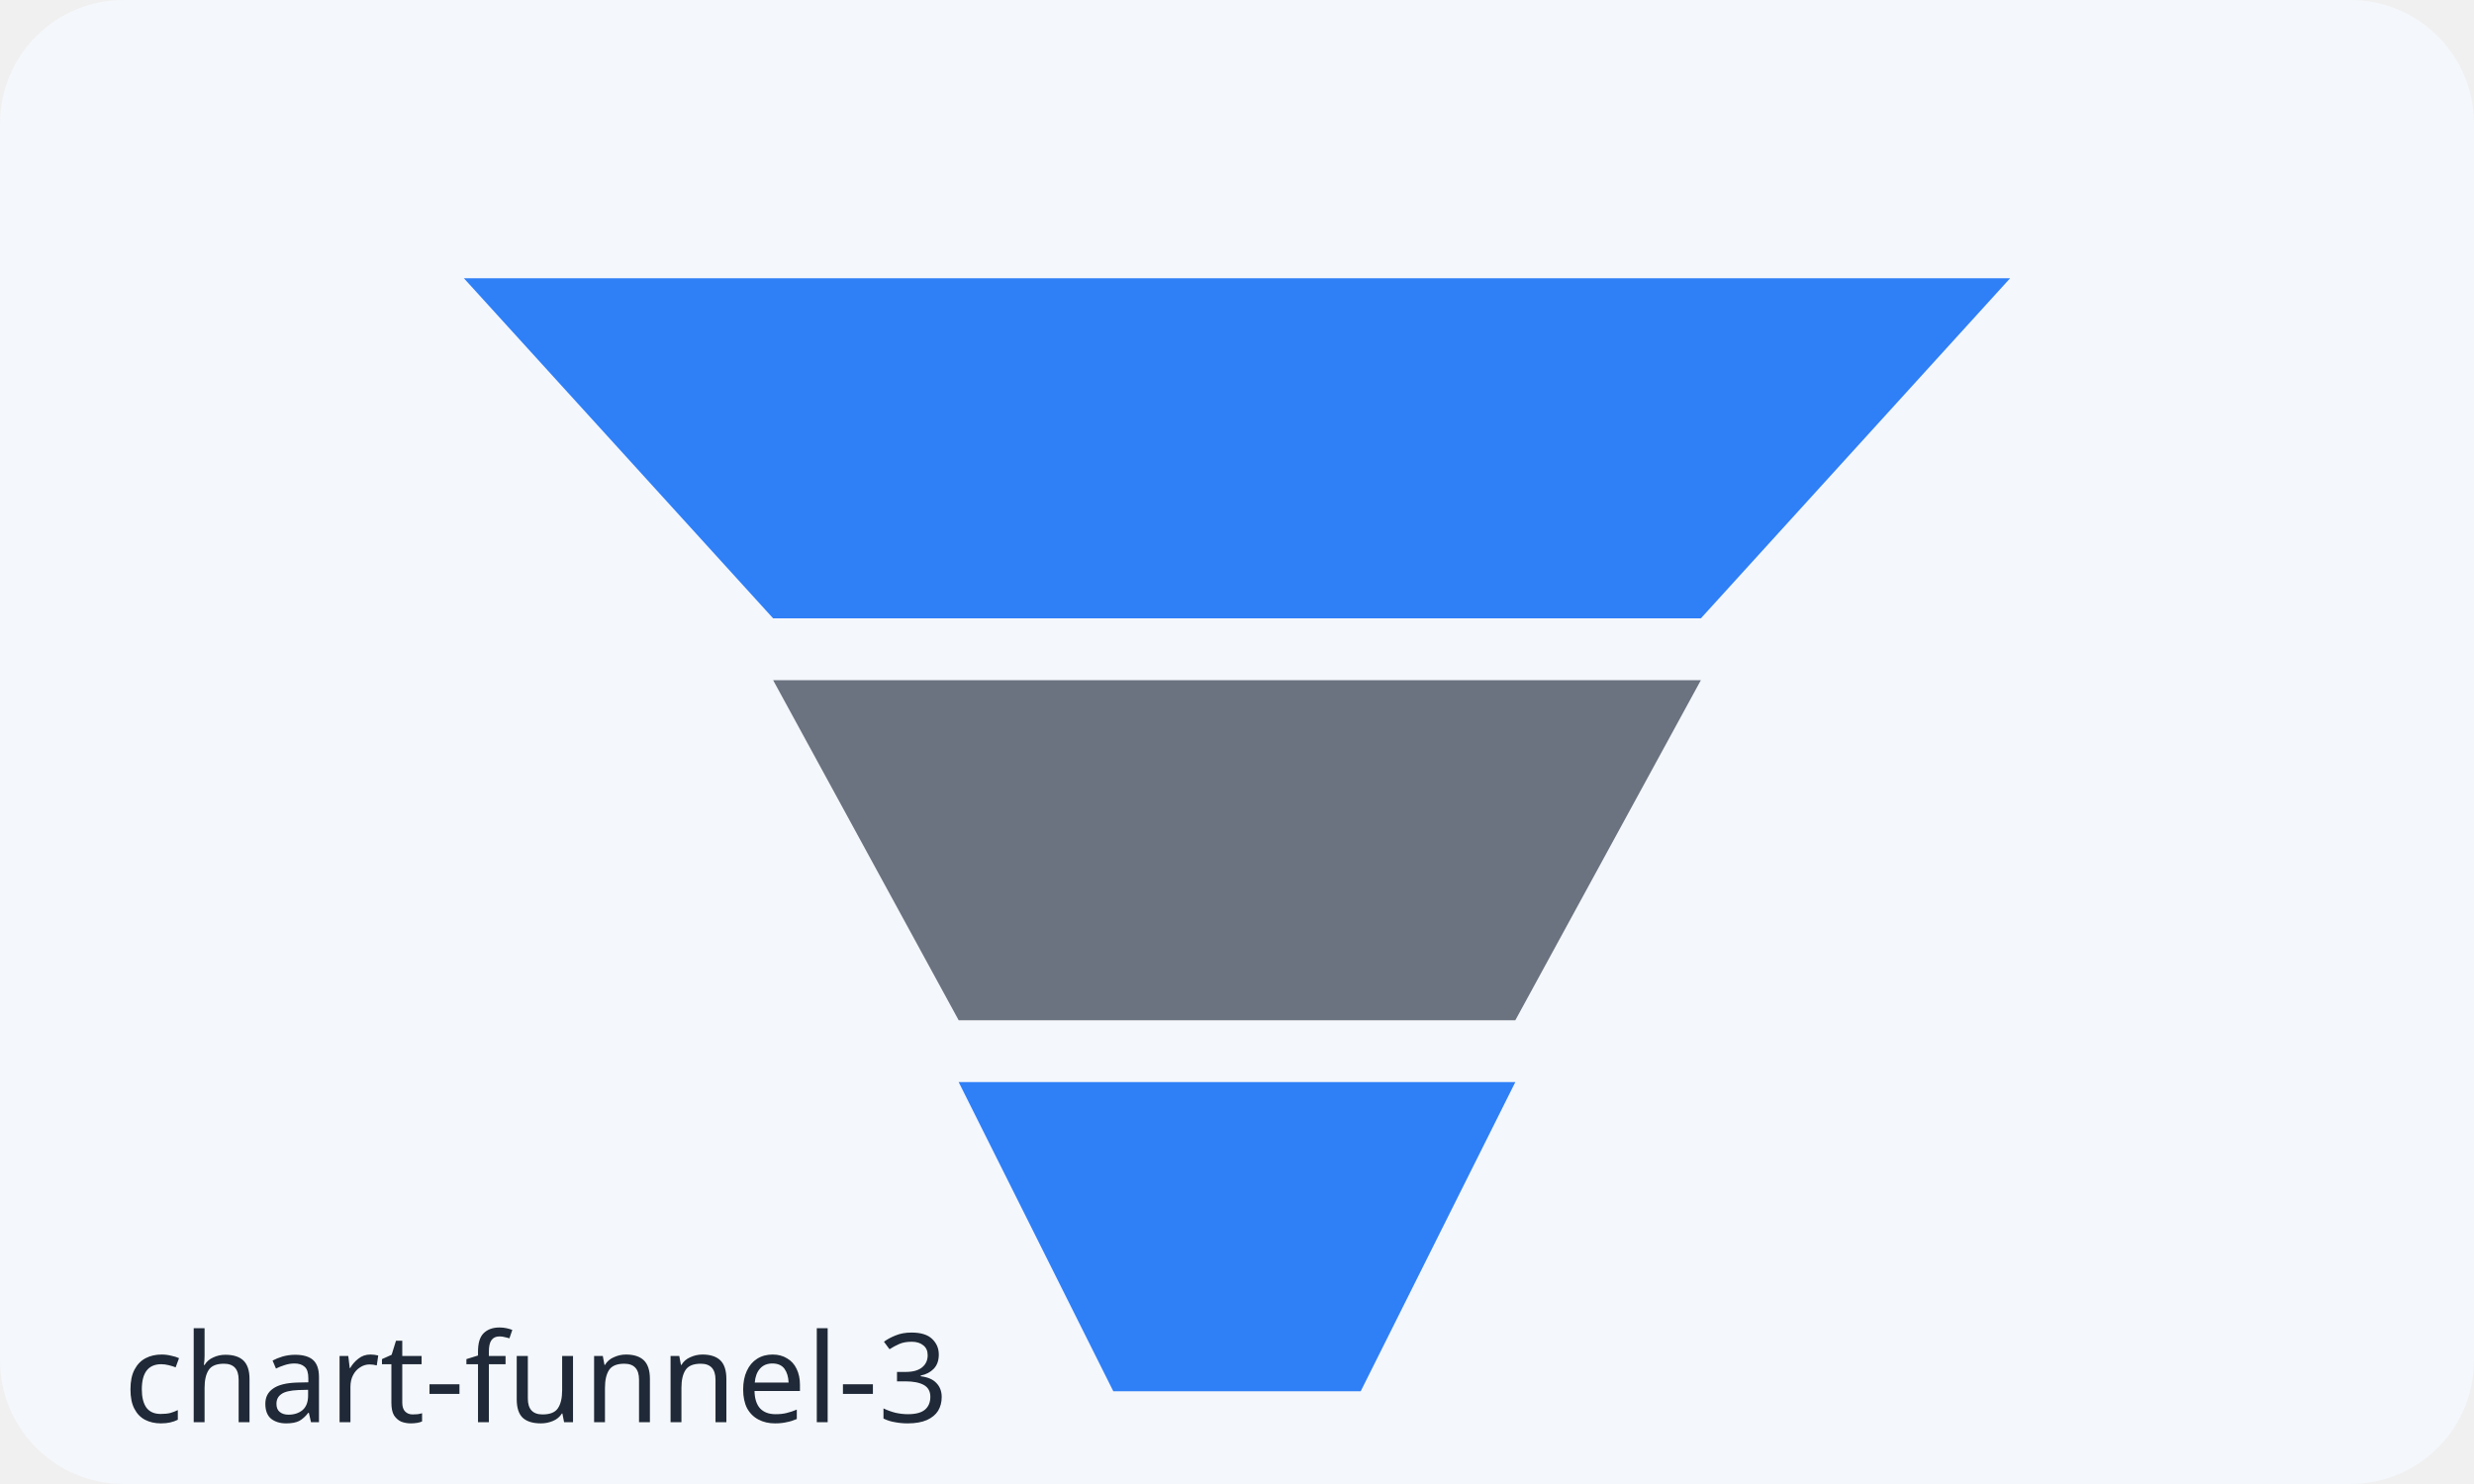
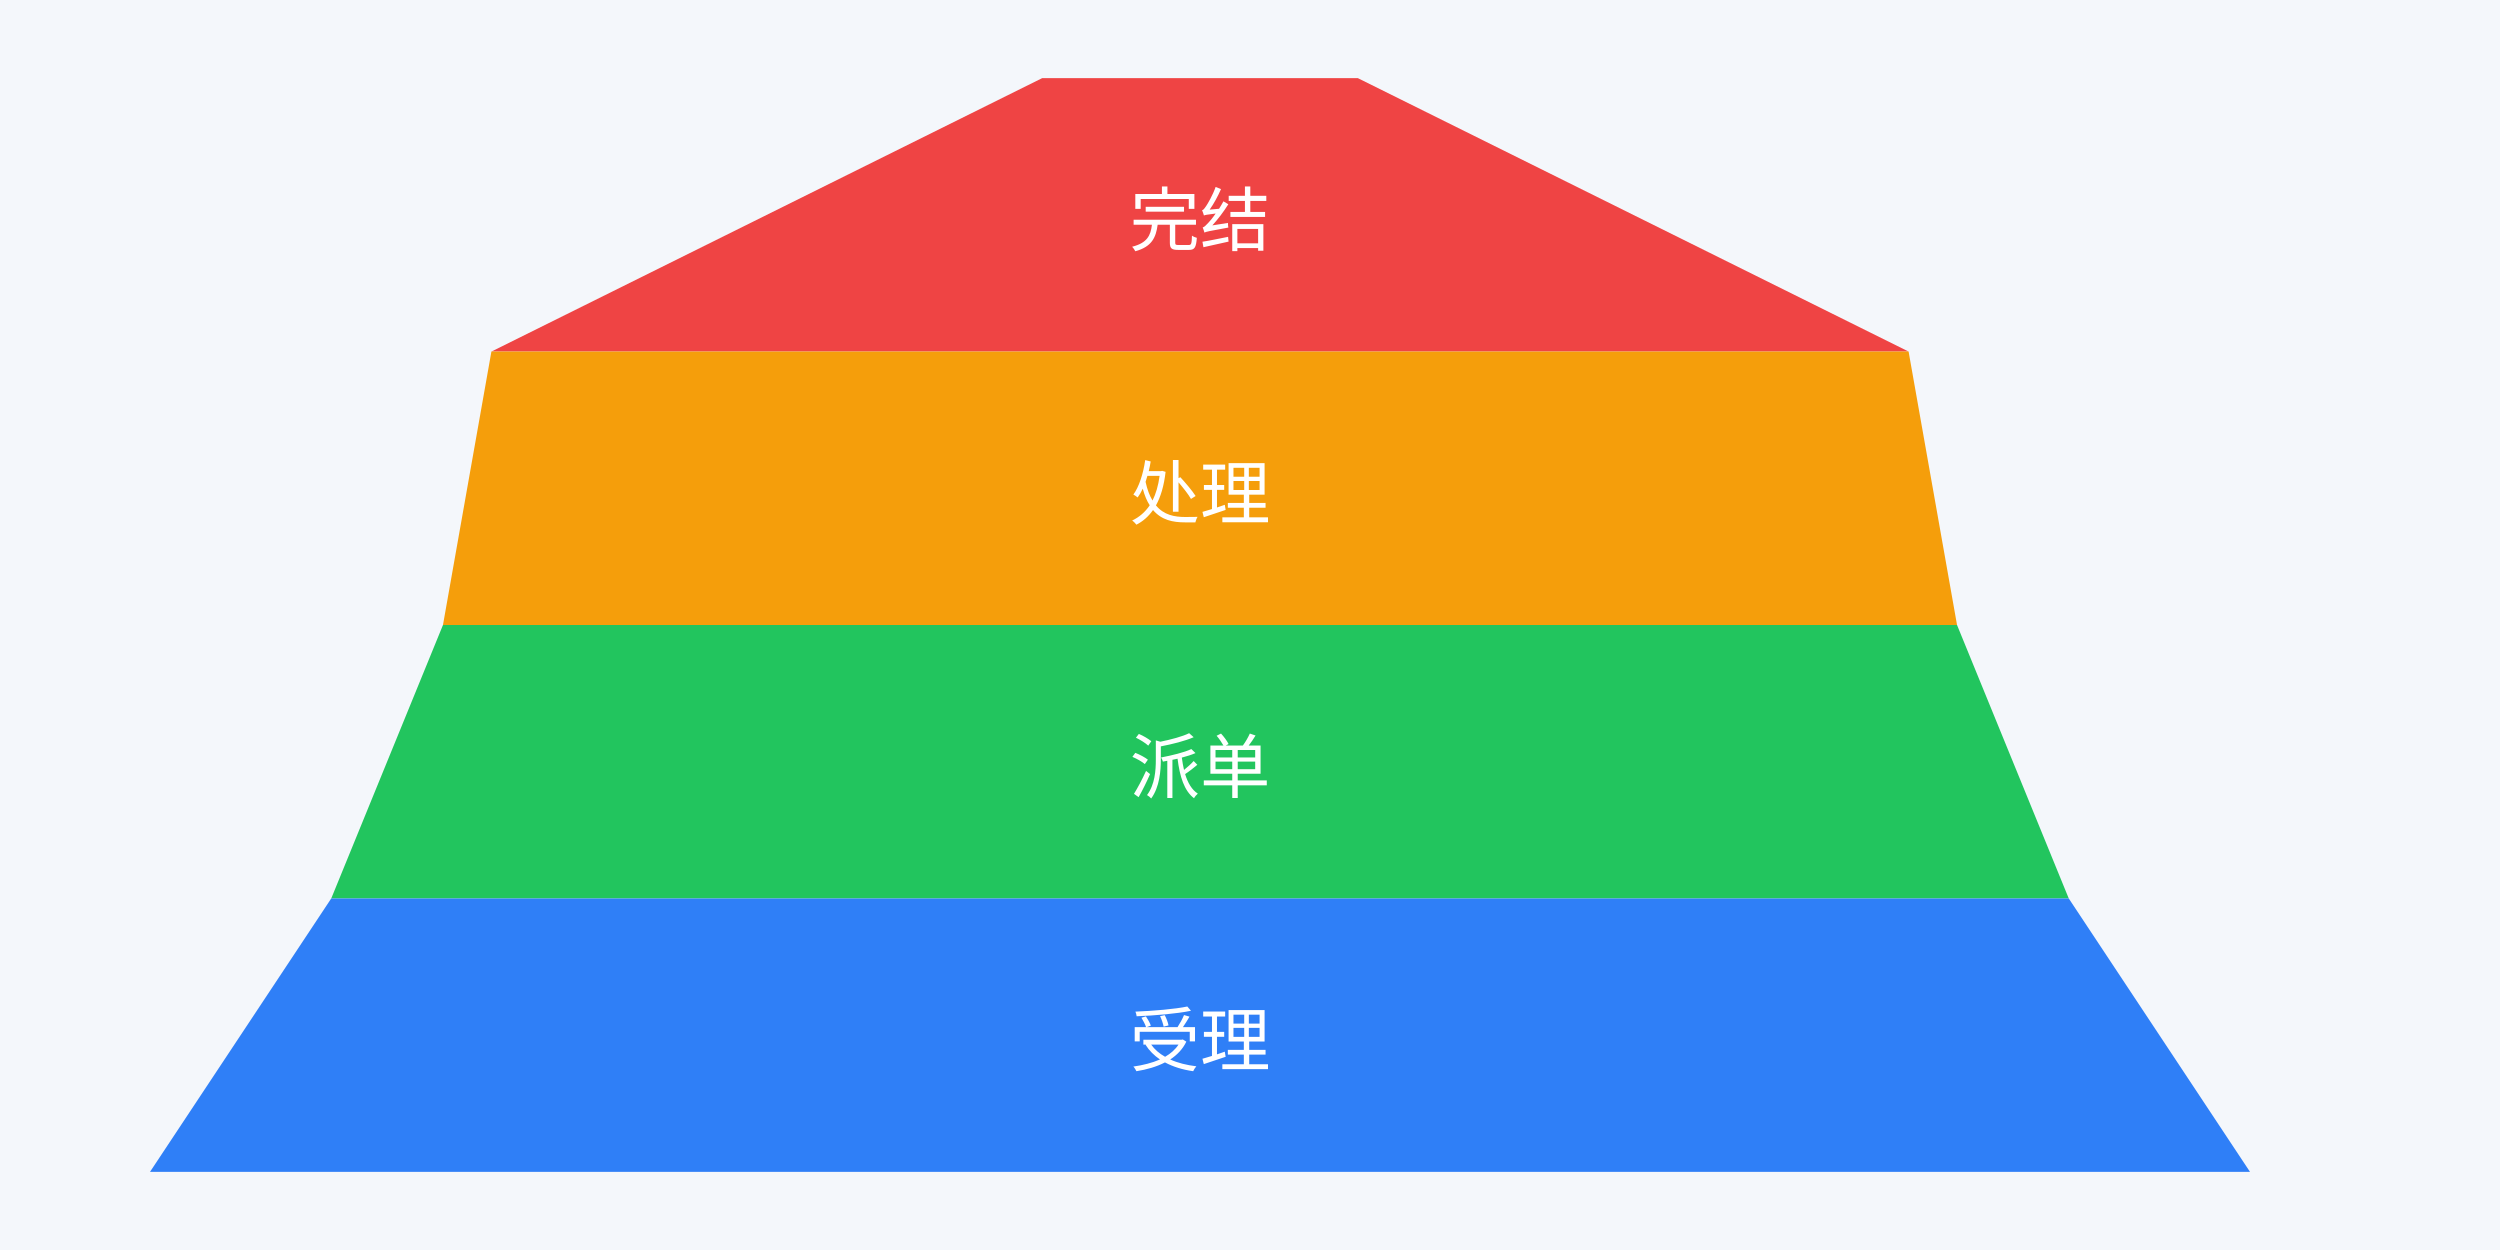
- <svg xmlns="http://www.w3.org/2000/svg" width="160" height="96" viewBox="0 0 160 96">
-   <rect width="160" height="96" rx="8" fill="#F4F7FB" />
-   <polygon points="30,18 130,18 110,40 50,40" fill="#2F7FF7" />
-   <polygon points="50,44 110,44 98,66 62,66" fill="#6B7280" />
-   <polygon points="62,70 98,70 88,90 72,90" fill="#2F7FF7" />
-   <text x="8" y="92" fill="#1F2937" font-size="8" font-family="sans-serif">chart-funnel-3</text>
+ <svg xmlns="http://www.w3.org/2000/svg" rx="8" ry="8" width="320" height="160" version="1.1" baseProfile="full" viewBox="0 0 320 160">
+   <rect width="320" height="160" x="0" y="0" fill="#F4F7FB" />
+   <polygon points="62.9 45 244.3 45 173.8 10 133.4 10" fill="#EF4444" stroke="none" pointer-events="visible" stroke-width="0" stroke-linejoin="round" ecmeta_series_index="0" ecmeta_data_index="0" ecmeta_ssr_type="chart" class="zr39-cls-158" />
+   <polygon points="56.7 80 250.5 80 244.3 45 62.9 45" fill="#F59E0B" stroke="none" pointer-events="visible" stroke-width="0" stroke-linejoin="round" ecmeta_series_index="0" ecmeta_data_index="1" ecmeta_ssr_type="chart" class="zr39-cls-159" />
+   <polygon points="42.4 115 264.8 115 250.5 80 56.7 80" fill="#22C55E" stroke="none" pointer-events="visible" stroke-width="0" stroke-linejoin="round" ecmeta_series_index="0" ecmeta_data_index="2" ecmeta_ssr_type="chart" class="zr39-cls-160" />
+   <polygon points="19.2 150 288 150 264.8 115 42.4 115" fill="#2F7FF7" stroke="none" pointer-events="visible" stroke-width="0" stroke-linejoin="round" ecmeta_series_index="0" ecmeta_data_index="3" ecmeta_ssr_type="chart" class="zr39-cls-161" />
+   <text dominant-baseline="central" text-anchor="middle" style="font-size:9px;font-family:Microsoft YaHei;" x="153.6" y="27.5" fill="#fff" stroke="#EF4444" stroke-width="2" paint-order="stroke" stroke-miterlimit="2">完结</text>
+   <text dominant-baseline="central" text-anchor="middle" style="font-size:9px;font-family:Microsoft YaHei;" x="153.6" y="62.5" fill="#fff" stroke="#F59E0B" stroke-width="2" paint-order="stroke" stroke-miterlimit="2">处理</text>
+   <text dominant-baseline="central" text-anchor="middle" style="font-size:9px;font-family:Microsoft YaHei;" x="153.6" y="97.5" fill="#fff" stroke="#22C55E" stroke-width="2" paint-order="stroke" stroke-miterlimit="2">派单</text>
+   <text dominant-baseline="central" text-anchor="middle" style="font-size:9px;font-family:Microsoft YaHei;" x="153.6" y="132.5" fill="#fff" stroke="#2F7FF7" stroke-width="2" paint-order="stroke" stroke-miterlimit="2">受理</text>
+   <style>
+ .zr39-cls-158:hover {
+ cursor:pointer;
+ fill:rgba(255,74,74,1);
+ }
+ .zr39-cls-159:hover {
+ cursor:pointer;
+ fill:rgba(255,173,12,1);
+ }
+ .zr39-cls-160:hover {
+ cursor:pointer;
+ fill:rgba(37,216,103,1);
+ }
+ .zr39-cls-161:hover {
+ cursor:pointer;
+ fill:rgba(51,139,255,1);
+ }
+ 
+ 
+ 
+ </style>
</svg>
